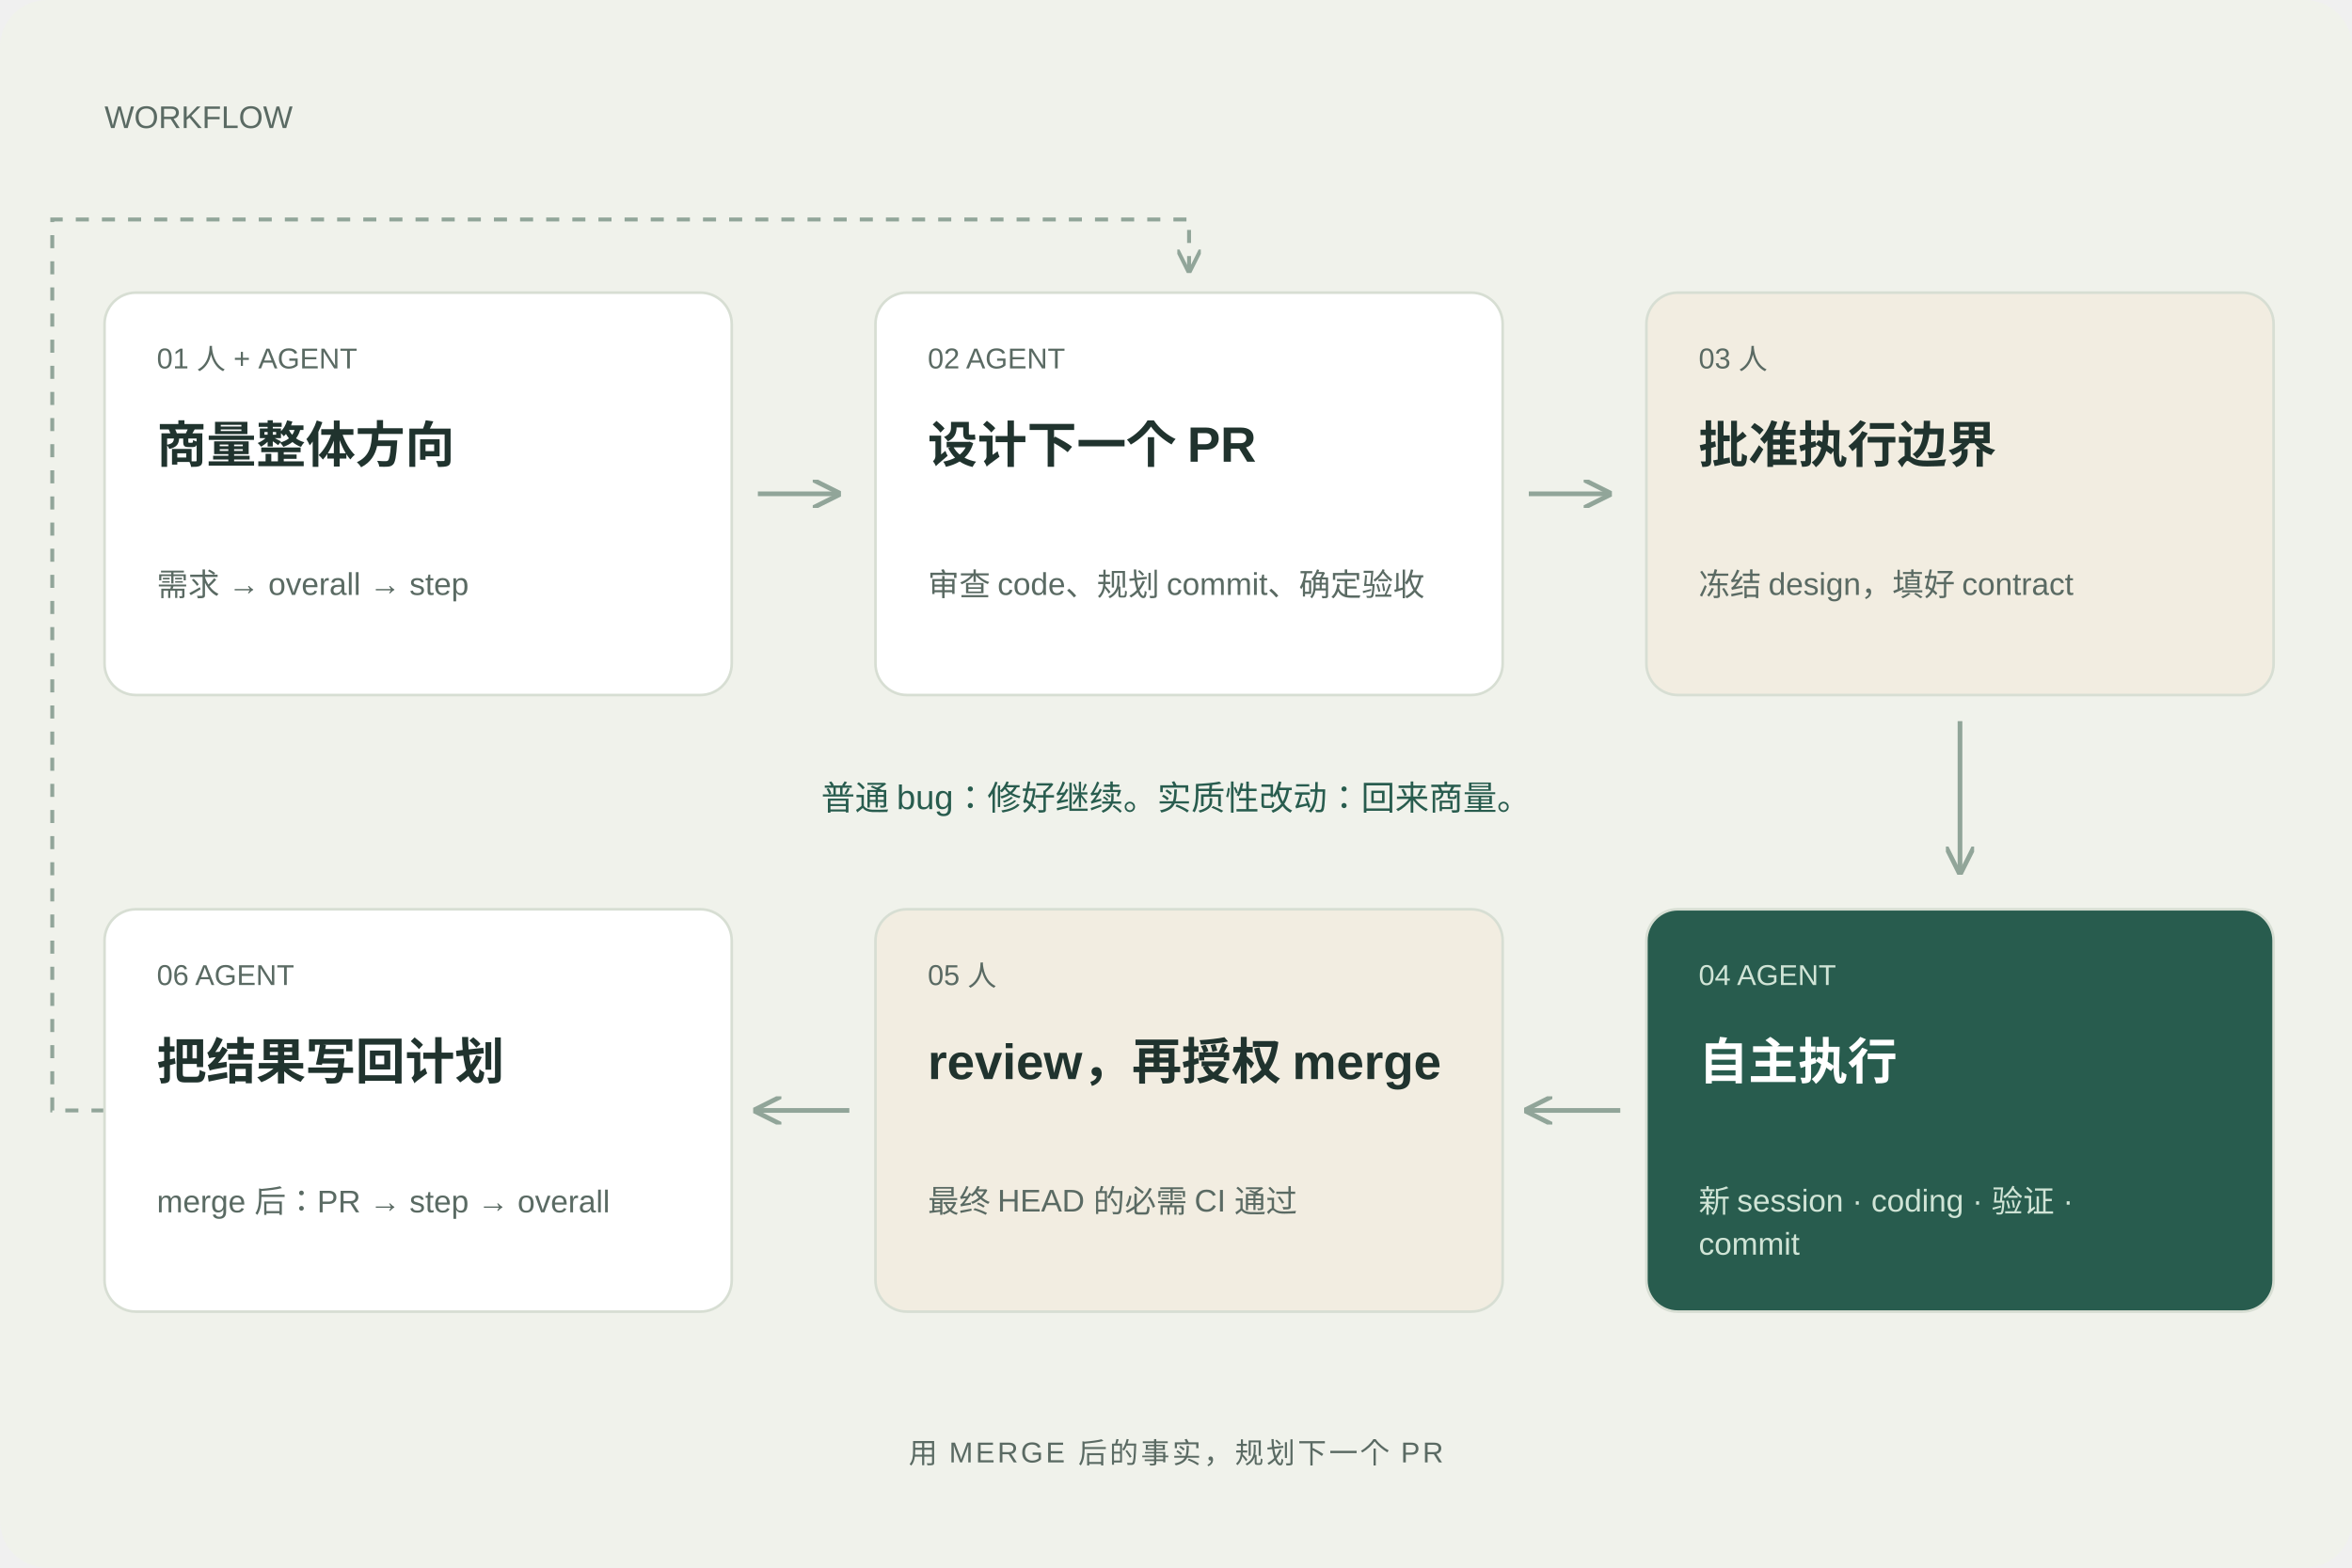
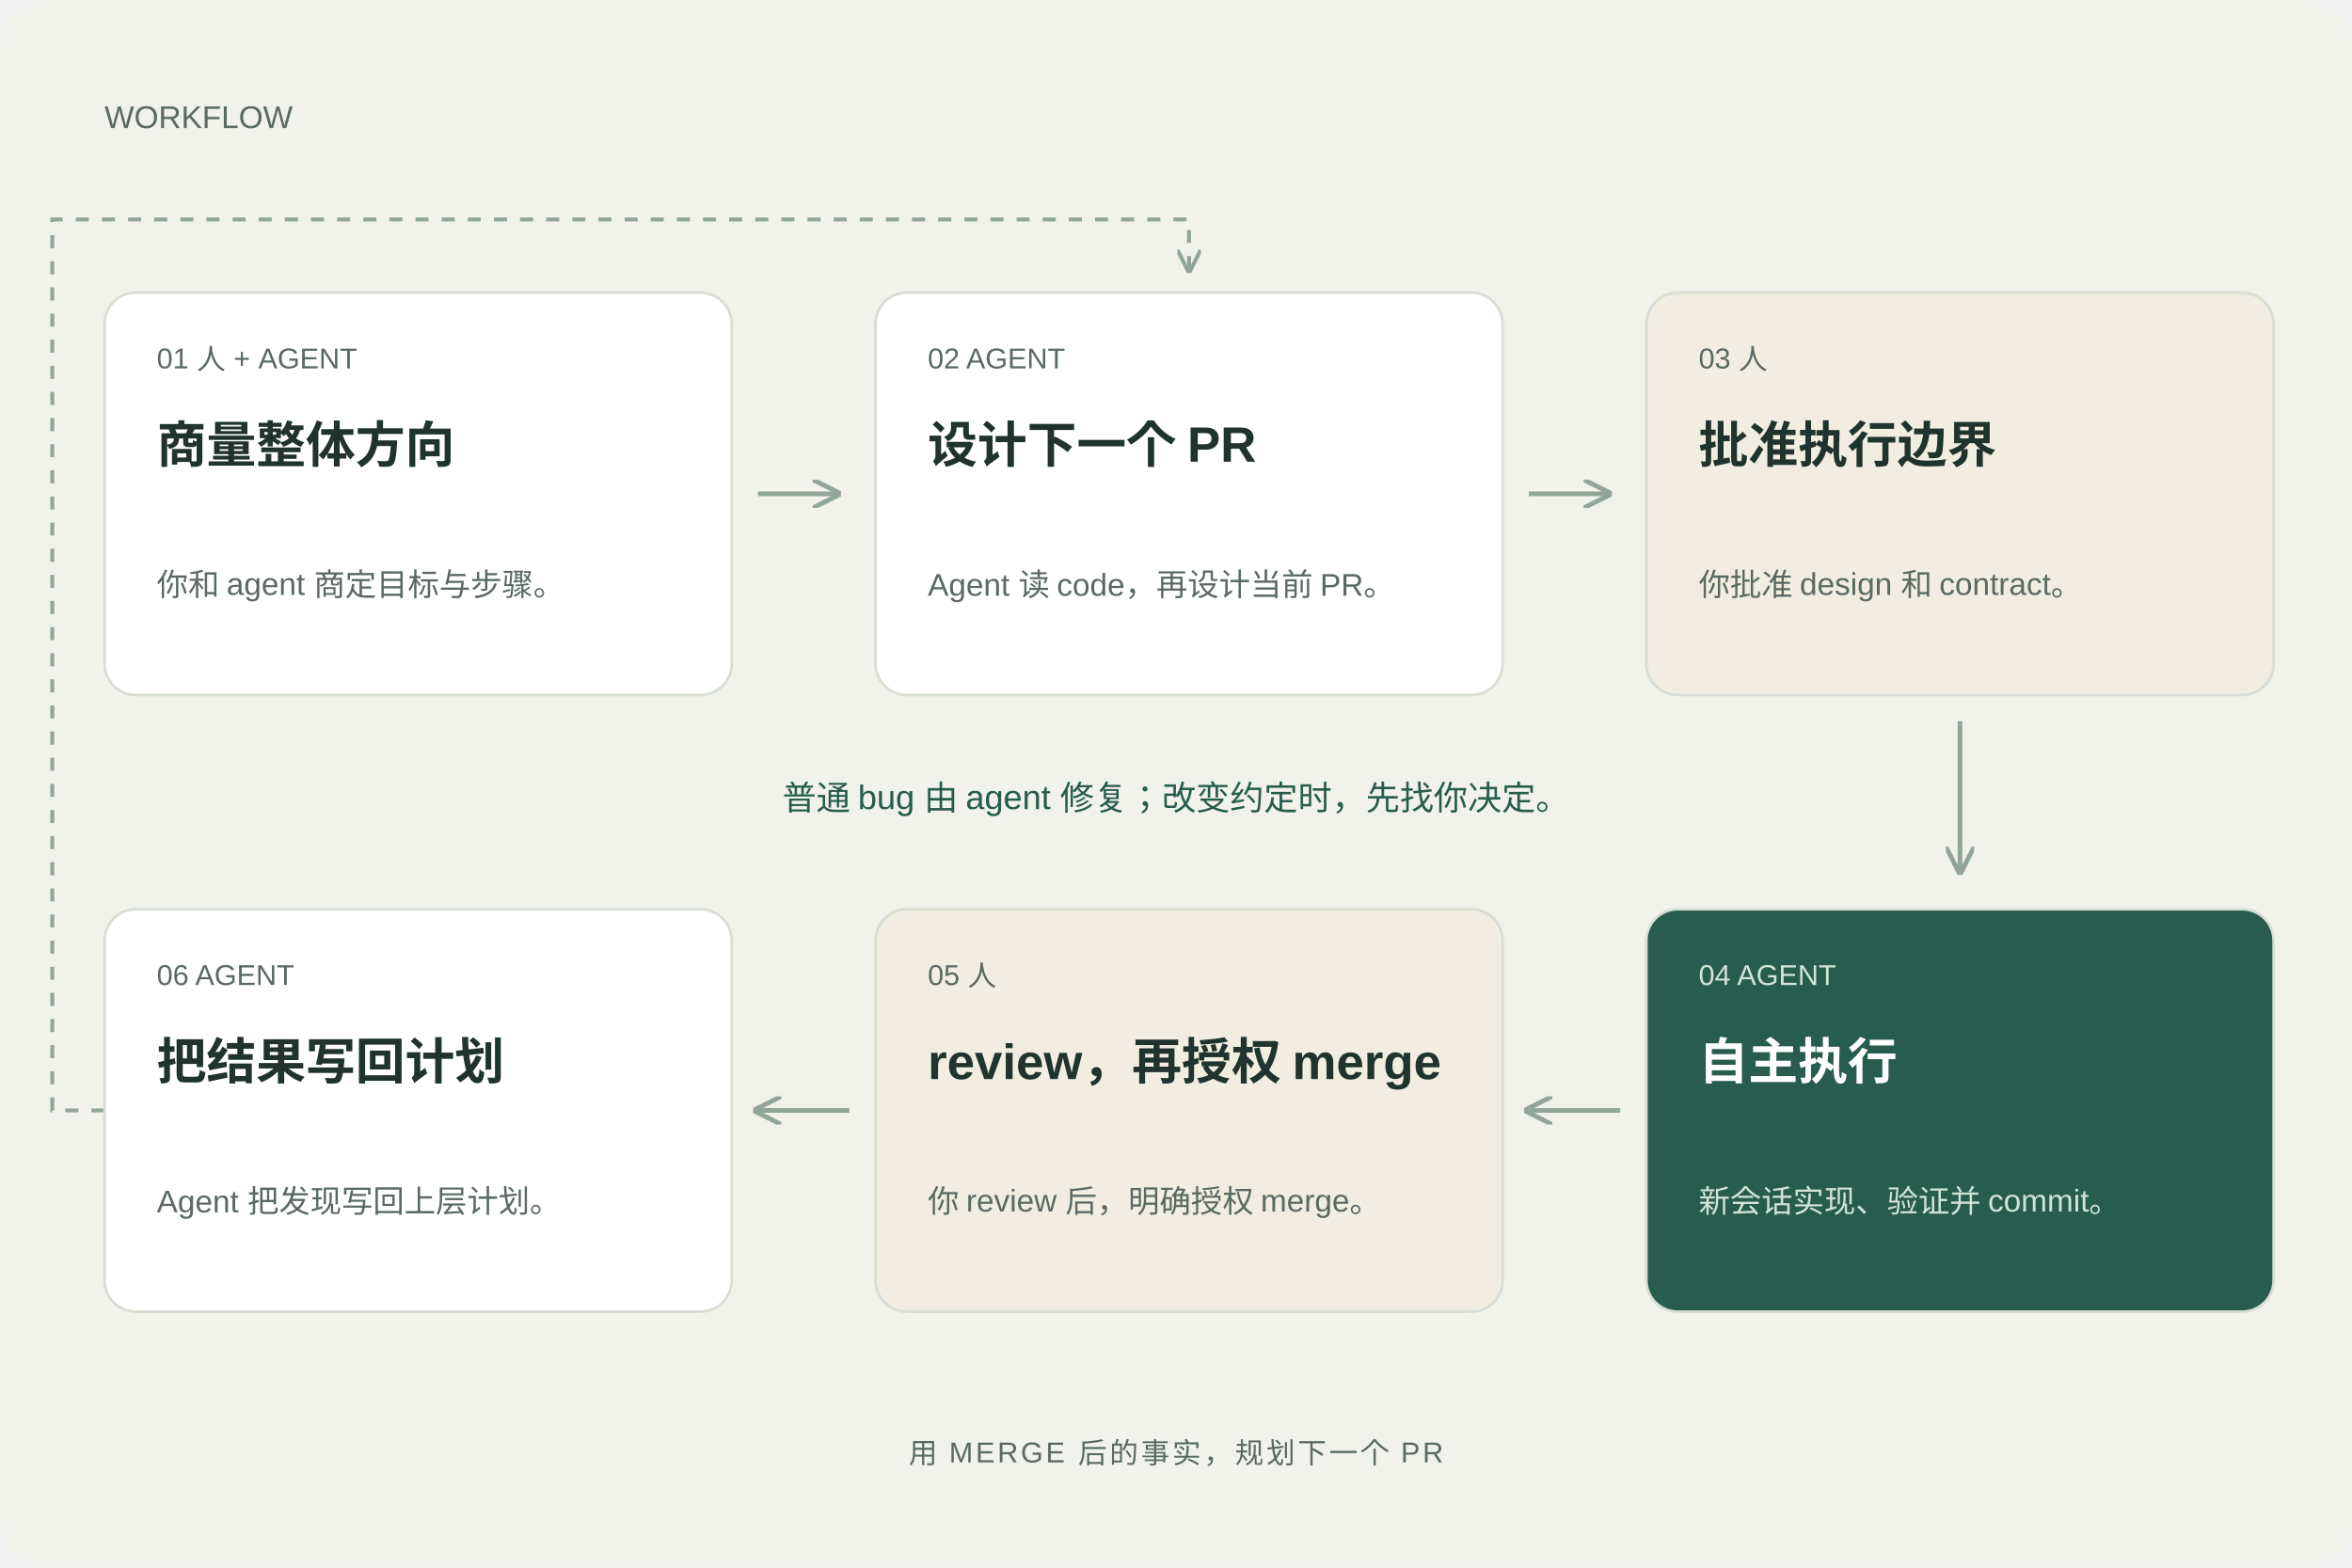
<svg xmlns="http://www.w3.org/2000/svg" width="900" height="600" viewBox="0 0 900 600" role="img" aria-labelledby="title">
  <g font-family="Arial, PingFang SC, Microsoft YaHei, sans-serif">
    <rect width="900" height="600" rx="18" fill="#f0f2eb" />
    <defs>
      <marker id="arrow" markerWidth="6" markerHeight="6" refX="5" refY="3" orient="auto">
        <path d="M0 0L6 3L0 6" fill="none" stroke="#91a599" />
      </marker>
    </defs>
    <path d="M290 189H320" fill="none" stroke="#91a599" stroke-width="1.8" marker-end="url(#arrow)" />
    <path d="M585 189H615" fill="none" stroke="#91a599" stroke-width="1.8" marker-end="url(#arrow)" />
    <path d="M750 276V333" fill="none" stroke="#91a599" stroke-width="1.8" marker-end="url(#arrow)" />
    <path d="M620 425H585" fill="none" stroke="#91a599" stroke-width="1.8" marker-end="url(#arrow)" />
    <path d="M325 425H290" fill="none" stroke="#91a599" stroke-width="1.8" marker-end="url(#arrow)" />
    <path d="M40 425H20V84H455V103" fill="none" stroke="#91a599" stroke-width="1.5" stroke-dasharray="5 5" marker-end="url(#arrow)" />
    <text x="40" y="49" font-size="12" font-weight="400" fill="#5a6a63">WORKFLOW</text>
    <rect x="40" y="112" width="240" height="154" rx="12" fill="#ffffff" stroke="#d7ded3" />
    <text x="60" y="141" font-size="11" font-weight="400" fill="#5a6a63">01   人 + AGENT</text>
    <text x="60" y="177" font-size="19" font-weight="550" fill="#20332e">商量整体方向</text>
-     <text x="60" y="228" font-size="12" font-weight="400" fill="#5a6a63">需求 → overall → step</text>
+     <text x="60" y="228" font-size="12" font-weight="400" fill="#5a6a63">你和 agent 商定目标与步骤。</text>
    <rect x="335" y="112" width="240" height="154" rx="12" fill="#ffffff" stroke="#d7ded3" />
    <text x="355" y="141" font-size="11" font-weight="400" fill="#5a6a63">02   AGENT</text>
    <text x="355" y="177" font-size="19" font-weight="550" fill="#20332e">设计下一个 PR</text>
-     <text x="355" y="228" font-size="12" font-weight="400" fill="#5a6a63">审查 code、规划 commit、确定验收</text>
+     <text x="355" y="228" font-size="12" font-weight="400" fill="#5a6a63">Agent 读 code，再设计当前 PR。</text>
    <rect x="630" y="112" width="240" height="154" rx="12" fill="#f2ede1" stroke="#d7ded3" />
    <text x="650" y="141" font-size="11" font-weight="400" fill="#5a6a63">03   人</text>
    <text x="650" y="177" font-size="19" font-weight="550" fill="#20332e">批准执行边界</text>
-     <text x="650" y="228" font-size="12" font-weight="400" fill="#5a6a63">冻结 design，填好 contract</text>
+     <text x="650" y="228" font-size="12" font-weight="400" fill="#5a6a63">你批准 design 和 contract。</text>
    <rect x="630" y="348" width="240" height="154" rx="12" fill="#285c4e" stroke="#d7ded3" />
    <text x="650" y="377" font-size="11" font-weight="400" fill="#d0e4d6">04   AGENT</text>
    <text x="650" y="413" font-size="19" font-weight="550" fill="#ffffff">自主执行</text>
-     <text x="650" y="464" font-size="12" font-weight="400" fill="#d0e4d6">新 session · coding · 验证 ·</text>
-     <text x="650" y="480.2" font-size="12" font-weight="400" fill="#d0e4d6">commit</text>
+     <text x="650" y="464" font-size="12" font-weight="400" fill="#d0e4d6">新会话实现、验证并 commit。</text>
    <rect x="335" y="348" width="240" height="154" rx="12" fill="#f2ede1" stroke="#d7ded3" />
    <text x="355" y="377" font-size="11" font-weight="400" fill="#5a6a63">05   人</text>
    <text x="355" y="413" font-size="19" font-weight="550" fill="#20332e">review，再授权 merge</text>
-     <text x="355" y="464" font-size="12" font-weight="400" fill="#5a6a63">最终 HEAD 的必需 CI 通过</text>
+     <text x="355" y="464" font-size="12" font-weight="400" fill="#5a6a63">你 review 后，明确授权 merge。</text>
    <rect x="40" y="348" width="240" height="154" rx="12" fill="#ffffff" stroke="#d7ded3" />
    <text x="60" y="377" font-size="11" font-weight="400" fill="#5a6a63">06   AGENT</text>
    <text x="60" y="413" font-size="19" font-weight="550" fill="#20332e">把结果写回计划</text>
-     <text x="60" y="464" font-size="12" font-weight="400" fill="#5a6a63">merge 后：PR → step → overall</text>
-     <text x="450" y="310" text-anchor="middle" font-size="13" fill="#285c4e">普通 bug：修好继续。实质性改动：回来商量。</text>
+     <text x="60" y="464" font-size="12" font-weight="400" fill="#5a6a63">Agent 把发现写回上层计划。</text>
+     <text x="450" y="310" text-anchor="middle" font-size="13" fill="#285c4e">普通 bug 由 agent 修复；改变约定时，先找你决定。</text>
    <text x="450" y="560" text-anchor="middle" font-size="11" letter-spacing="1" fill="#5a6a63">用 MERGE 后的事实，规划下一个 PR</text>
  </g>
</svg>
